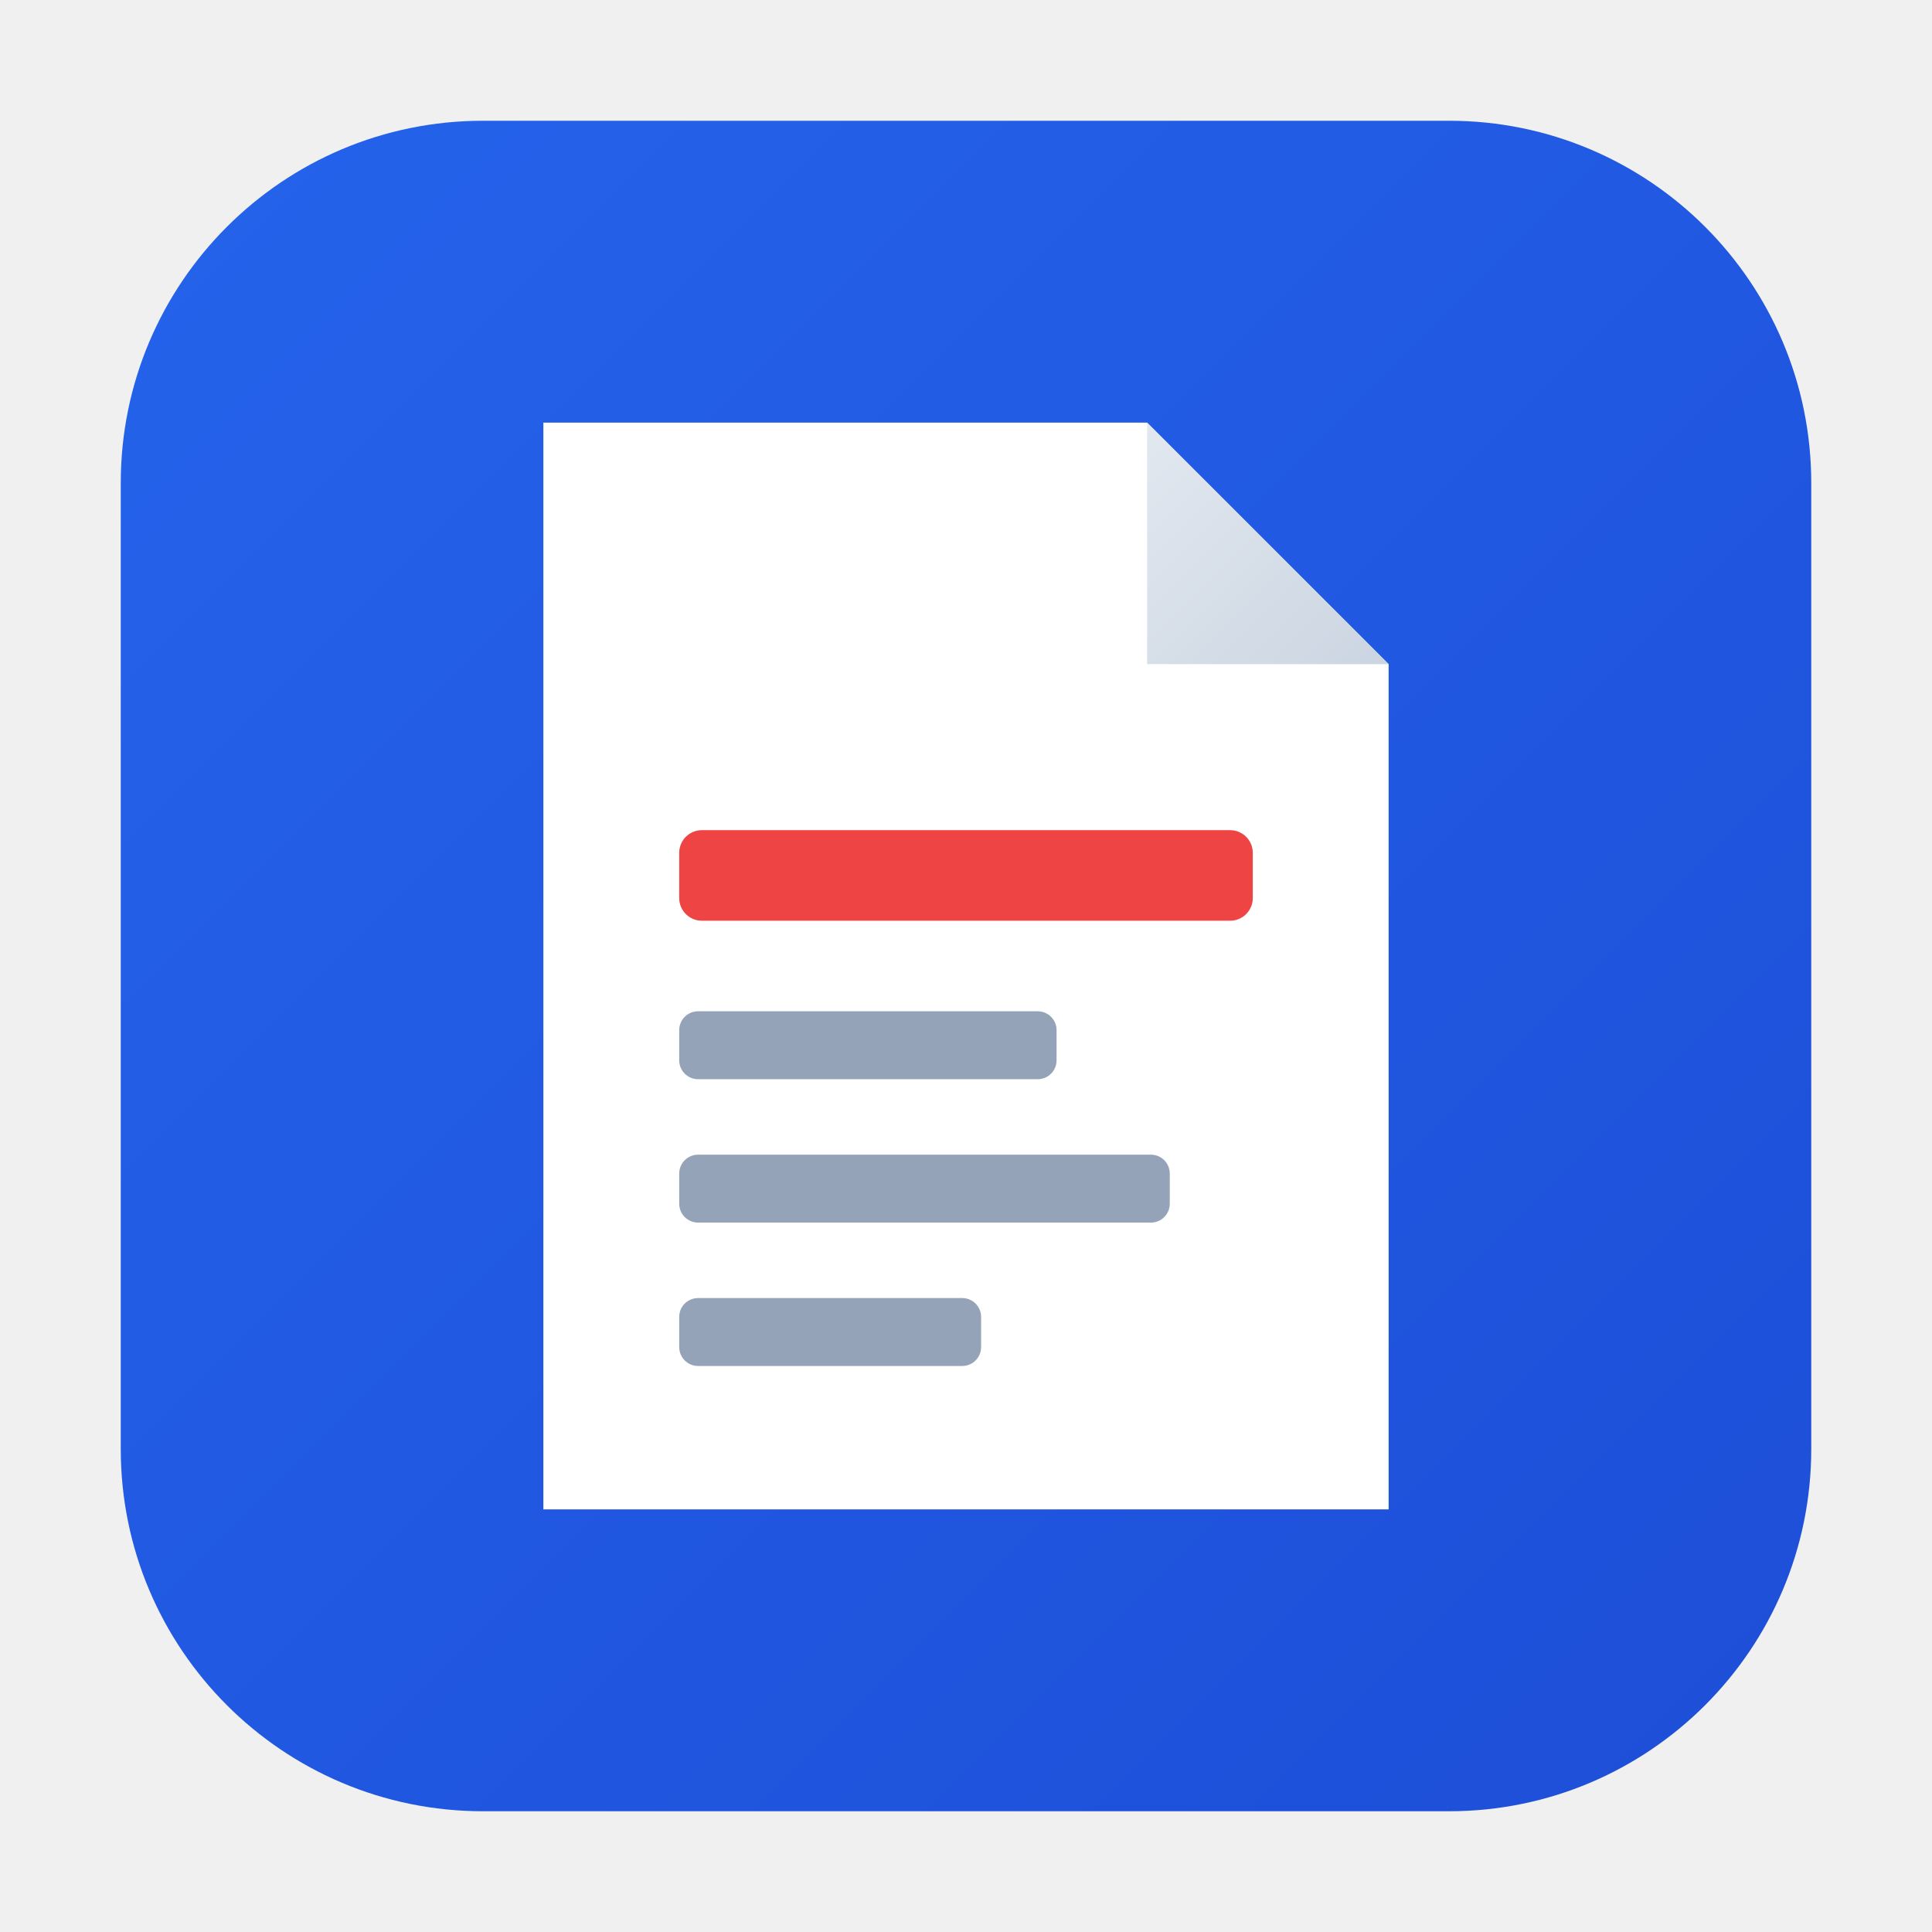
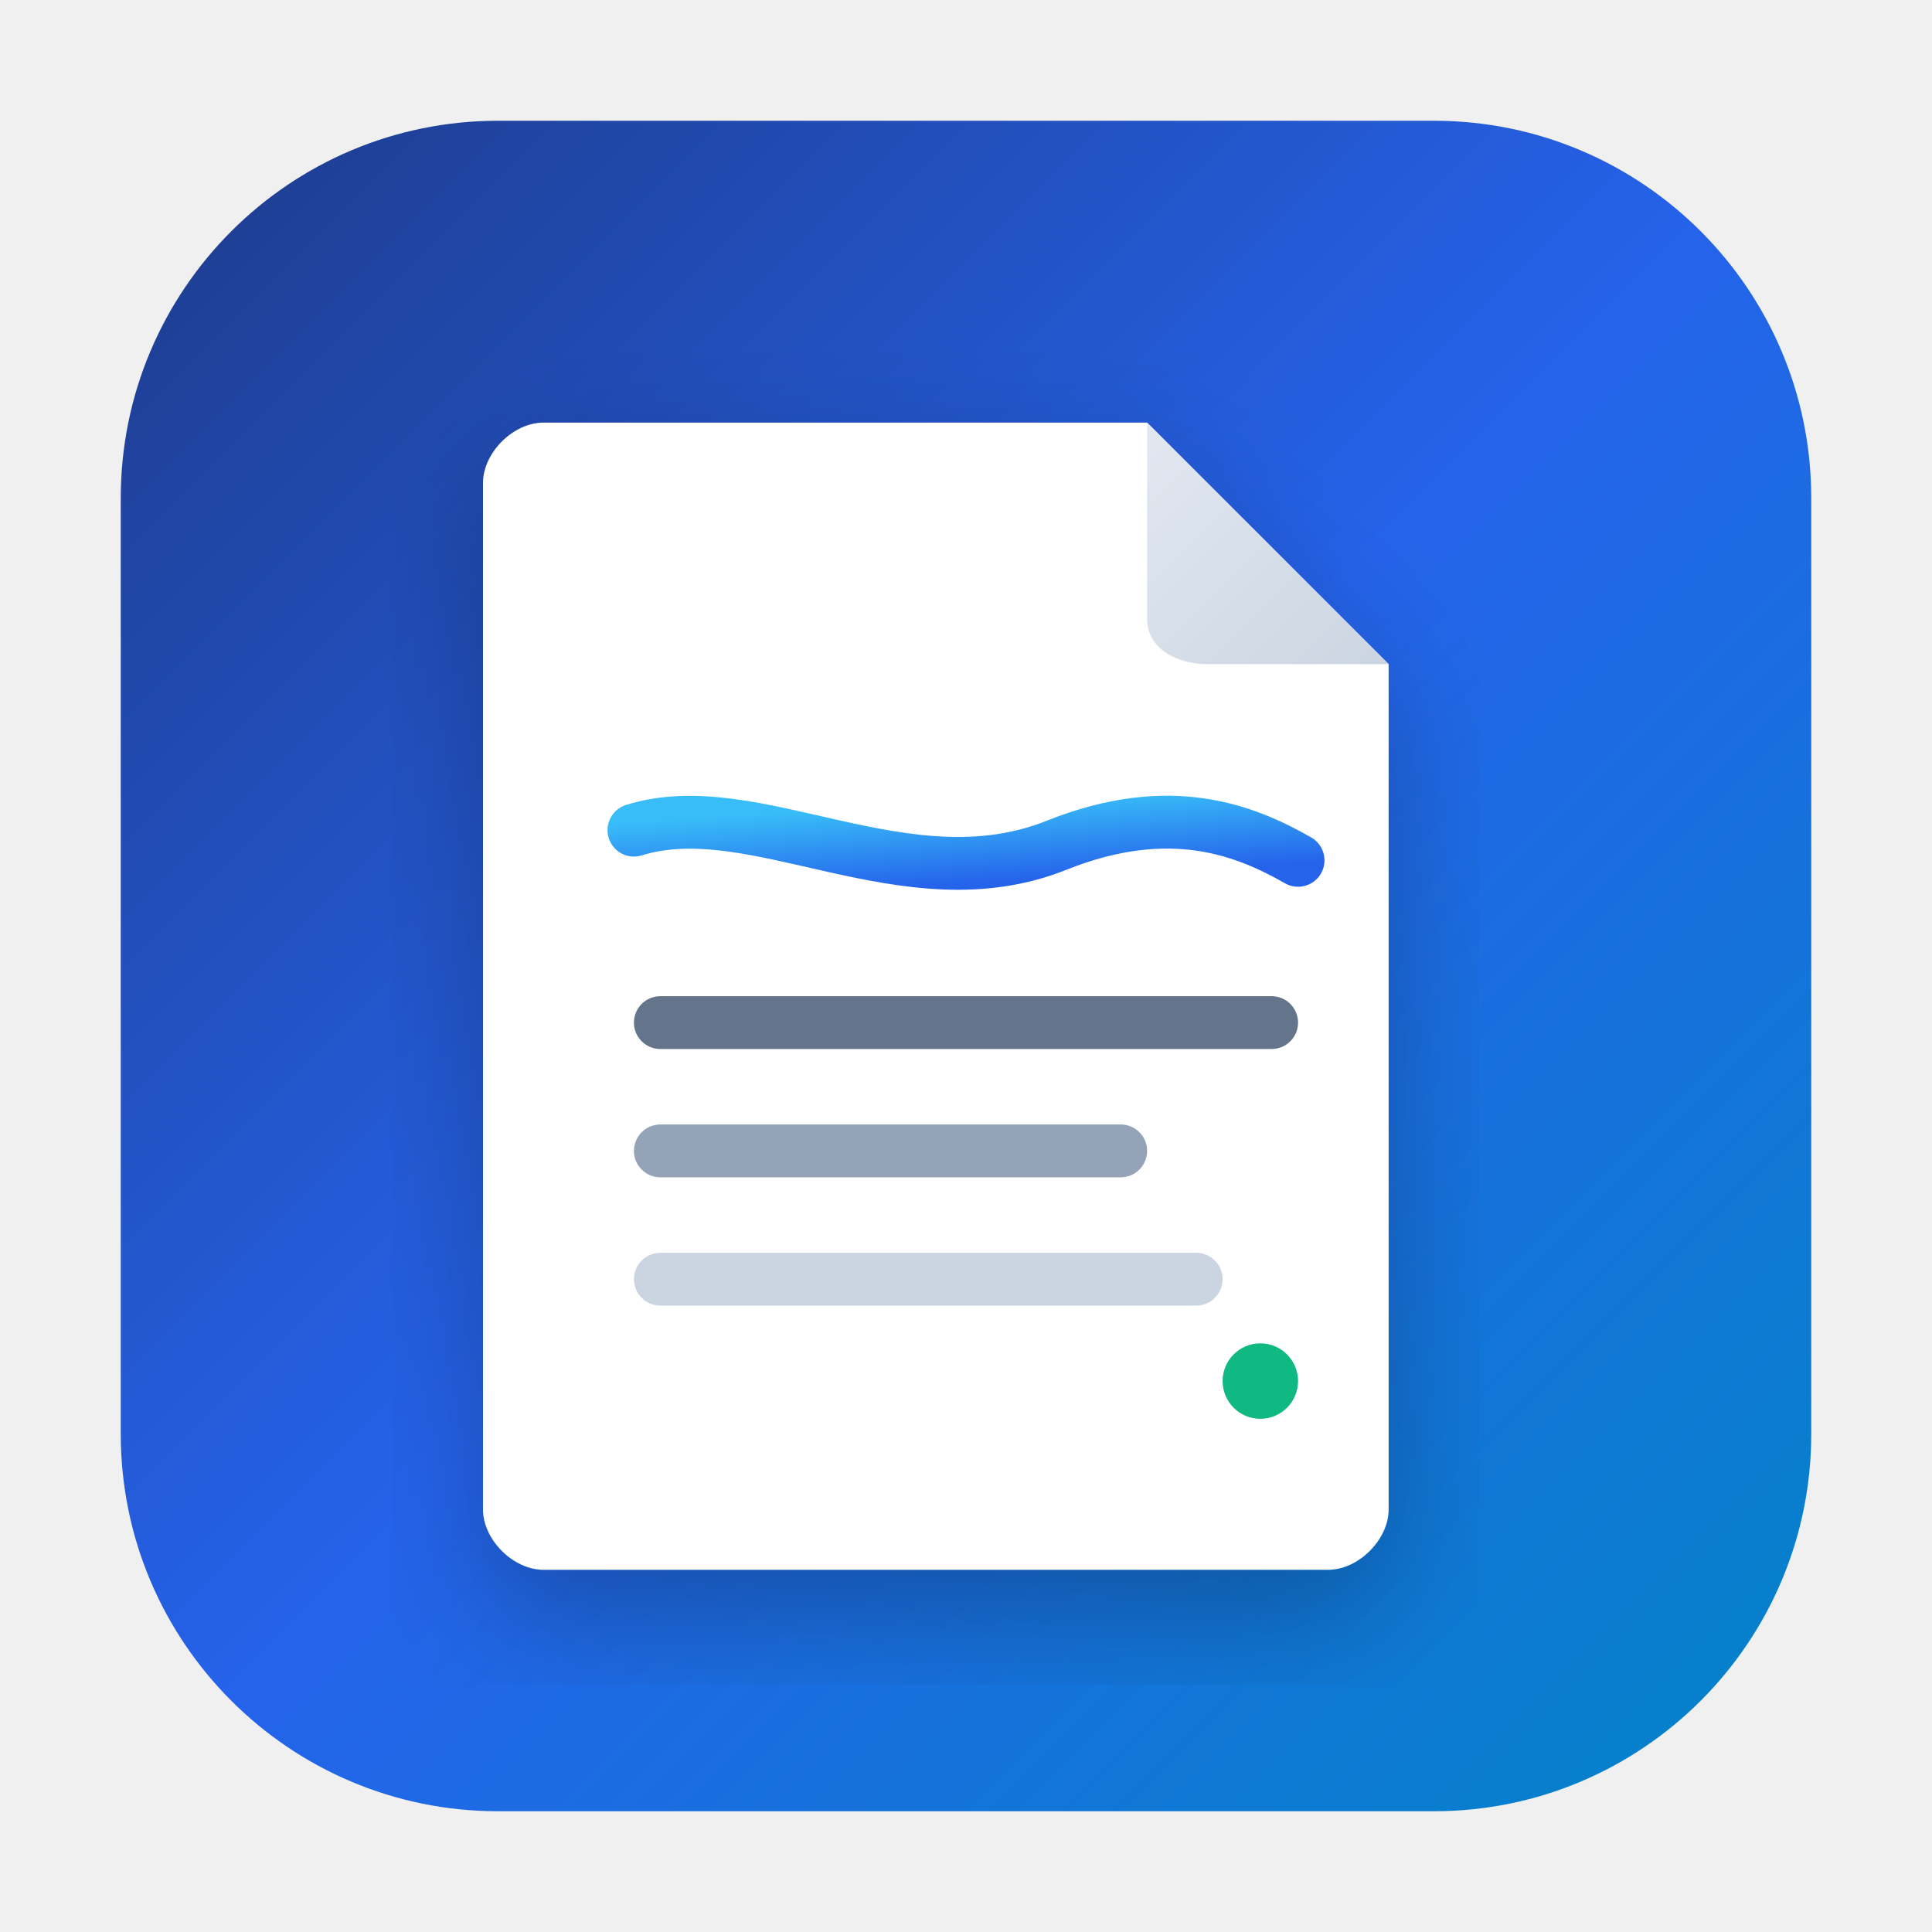
<svg xmlns="http://www.w3.org/2000/svg" viewBox="0 0 512 512" width="512" height="512">
  <defs>
    <linearGradient id="bg" x1="0%" y1="0%" x2="100%" y2="100%">
-       <stop offset="0%" stop-color="#2563eb" />
-       <stop offset="100%" stop-color="#1d4ed8" />
+       <stop offset="0%" stop-color="#1e3a8a" />
+       <stop offset="50%" stop-color="#2563eb" />
+       <stop offset="100%" stop-color="#0284c7" />
+     </linearGradient>
+     <linearGradient id="accent" x1="0%" y1="0%" x2="100%" y2="100%">
+       <stop offset="0%" stop-color="#38bdf8" />
+       <stop offset="100%" stop-color="#2563eb" />
    </linearGradient>
    <linearGradient id="fold" x1="0%" y1="0%" x2="100%" y2="100%">
      <stop offset="0%" stop-color="#e2e8f0" />
      <stop offset="100%" stop-color="#cbd5e1" />
    </linearGradient>
+     <filter id="shadow" x="-10%" y="-10%" width="120%" height="120%">
+       <feDropShadow dx="0" dy="12" stdDeviation="16" flood-opacity="0.25" />
+     </filter>
  </defs>
-   <rect x="32" y="32" width="448" height="448" rx="96" fill="url(#bg)" />
-   <path d="M144 112 H304 L368 176 V400 H144 Z" fill="#ffffff" rx="12" />
-   <path d="M304 112 V176 H368 Z" fill="url(#fold)" />
-   <rect x="180" y="220" width="152" height="24" rx="6" fill="#ef4444" />
-   <rect x="180" y="268" width="100" height="18" rx="5" fill="#94a3b8" />
-   <rect x="180" y="306" width="130" height="18" rx="5" fill="#94a3b8" />
-   <rect x="180" y="344" width="80" height="18" rx="5" fill="#94a3b8" />
+   <rect x="32" y="32" width="448" height="448" rx="100" fill="url(#bg)" />
+   <g filter="url(#shadow)">
+     <path d="M144 112 H304 L368 176 V400 C368 408 360 416 352 416 H144 C136 416 128 408 128 400 V128 C128 120 136 112 144 112 Z" fill="#ffffff" />
+     <path d="M304 112 V164 C304 172 312 176 320 176 H368 Z" fill="url(#fold)" />
+   </g>
+   <path d="M168 220 C200 210, 240 240, 280 224 C310 212, 330 220, 344 228" stroke="url(#accent)" stroke-width="14" stroke-linecap="round" fill="none" />
+   <rect x="168" y="264" width="176" height="14" rx="7" fill="#64748b" />
+   <rect x="168" y="298" width="136" height="14" rx="7" fill="#94a3b8" />
+   <rect x="168" y="332" width="156" height="14" rx="7" fill="#cbd5e1" />
+   <circle cx="334" cy="366" r="10" fill="#10b981" />
</svg>
